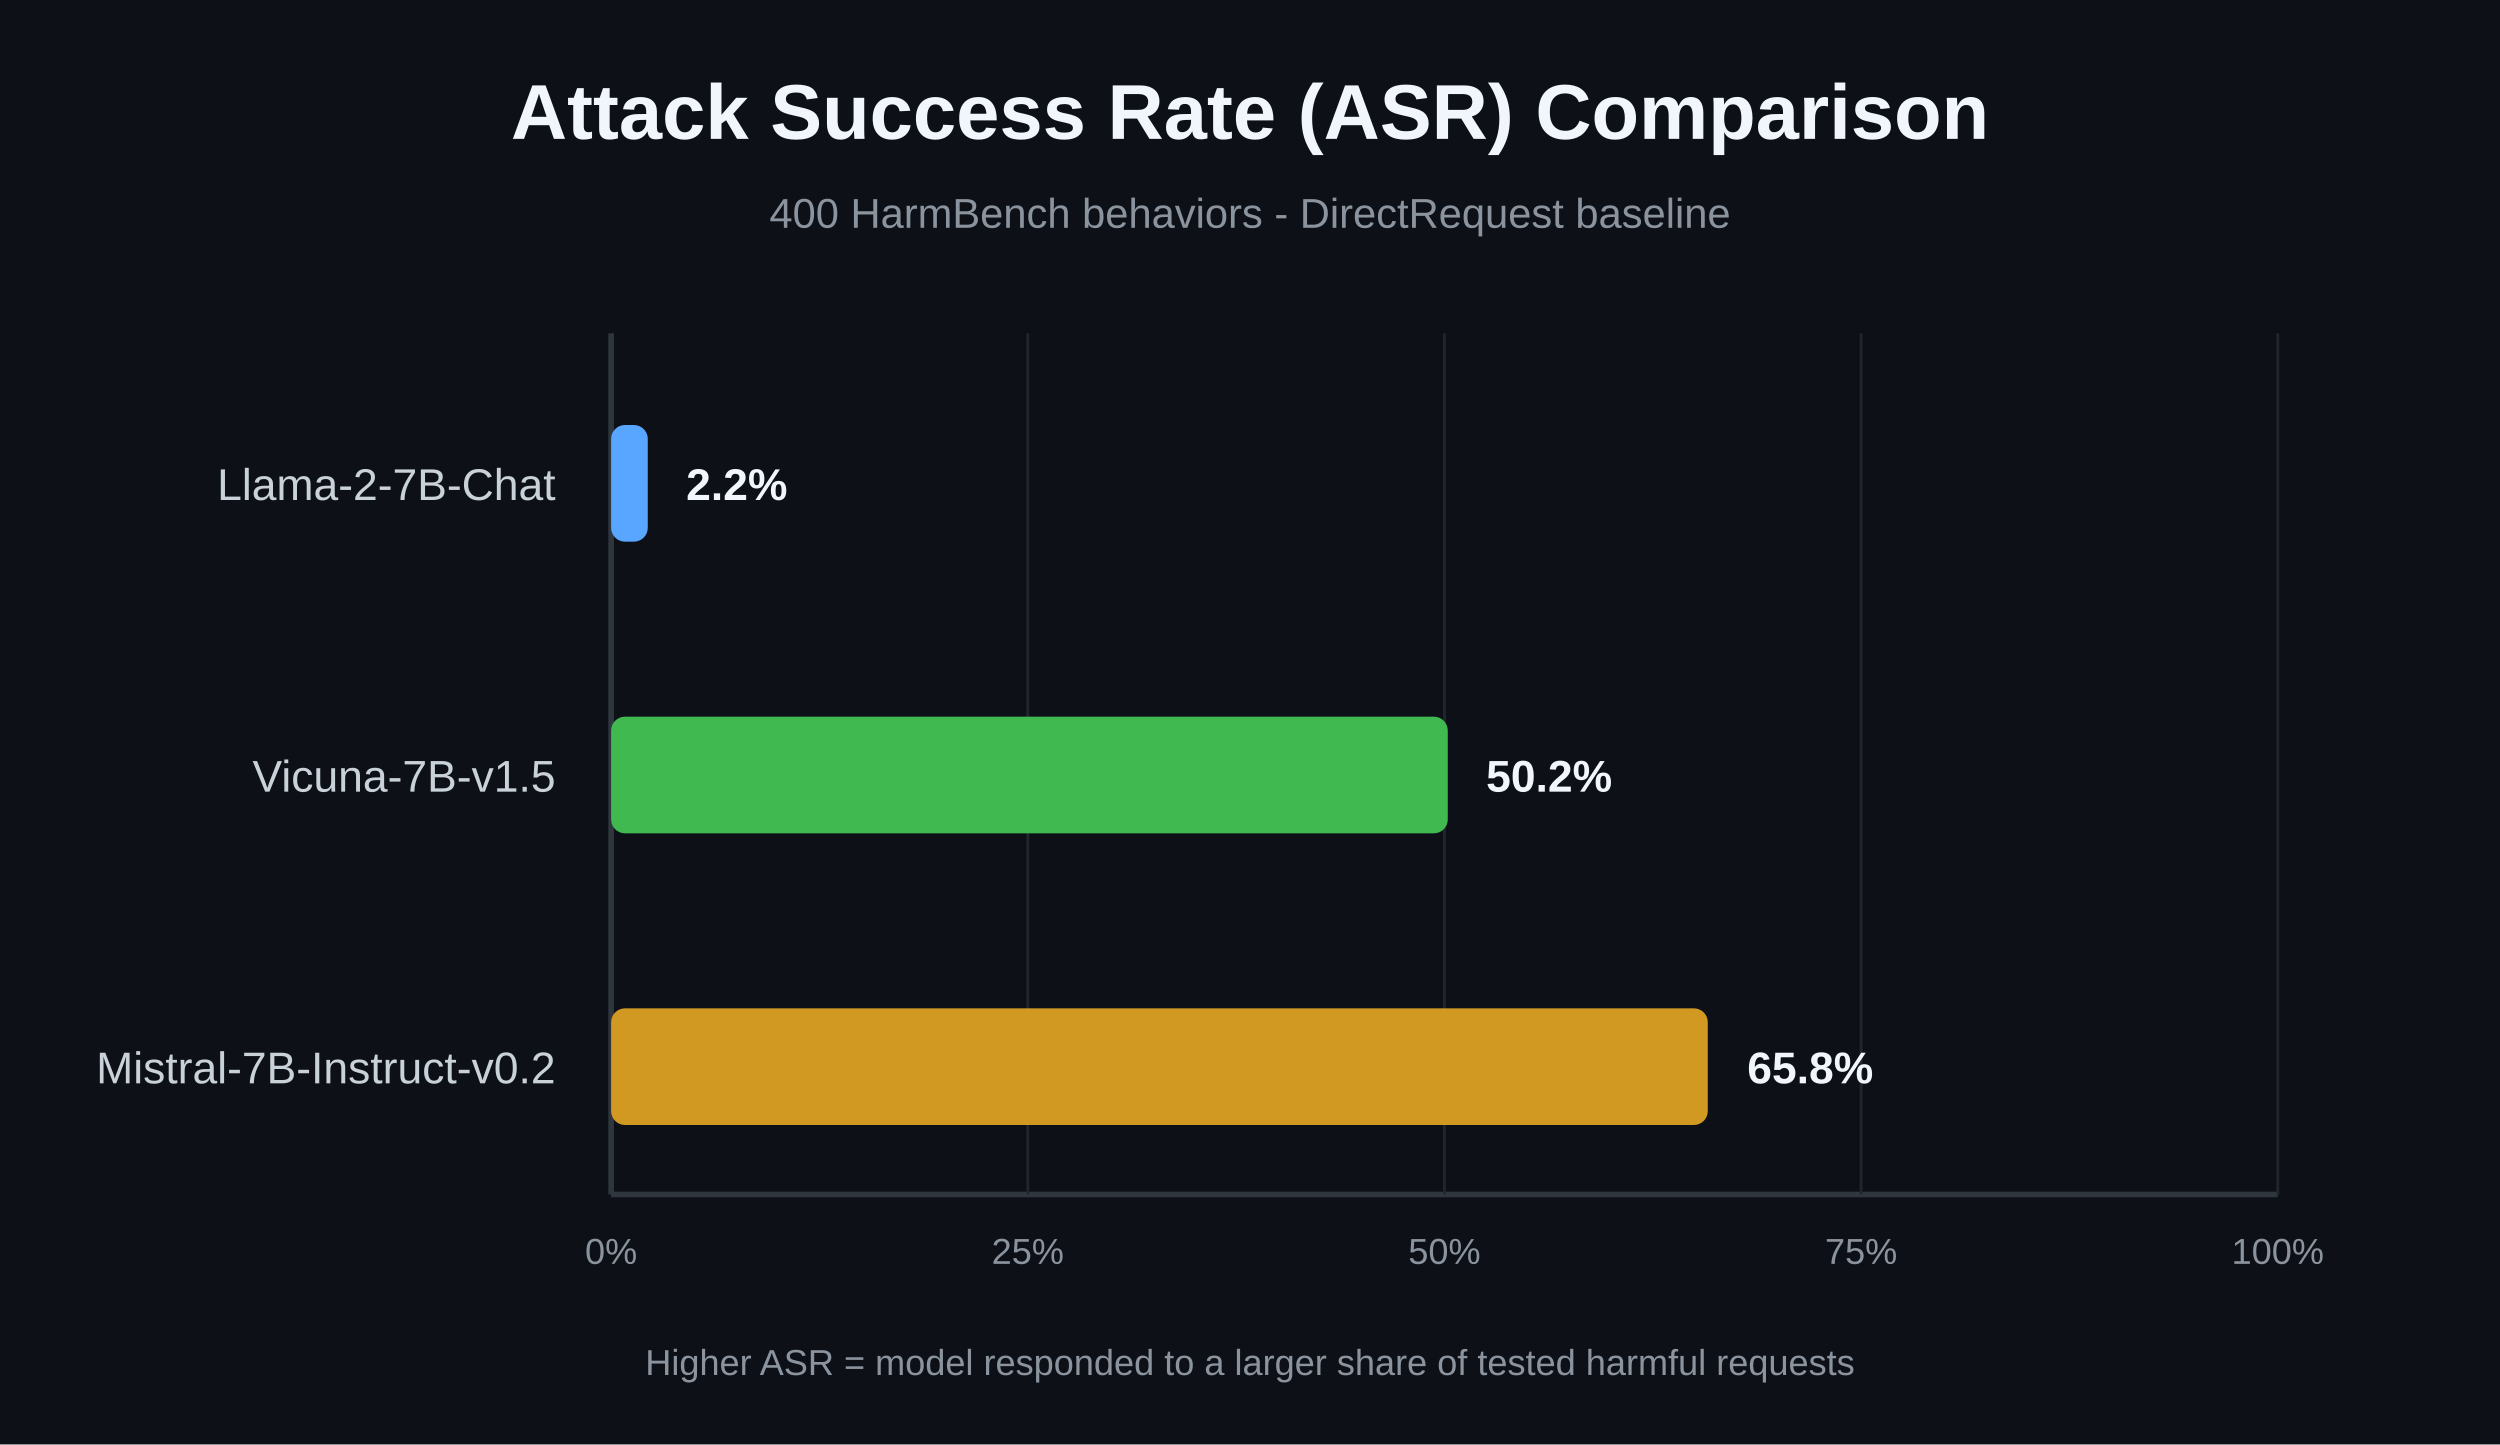
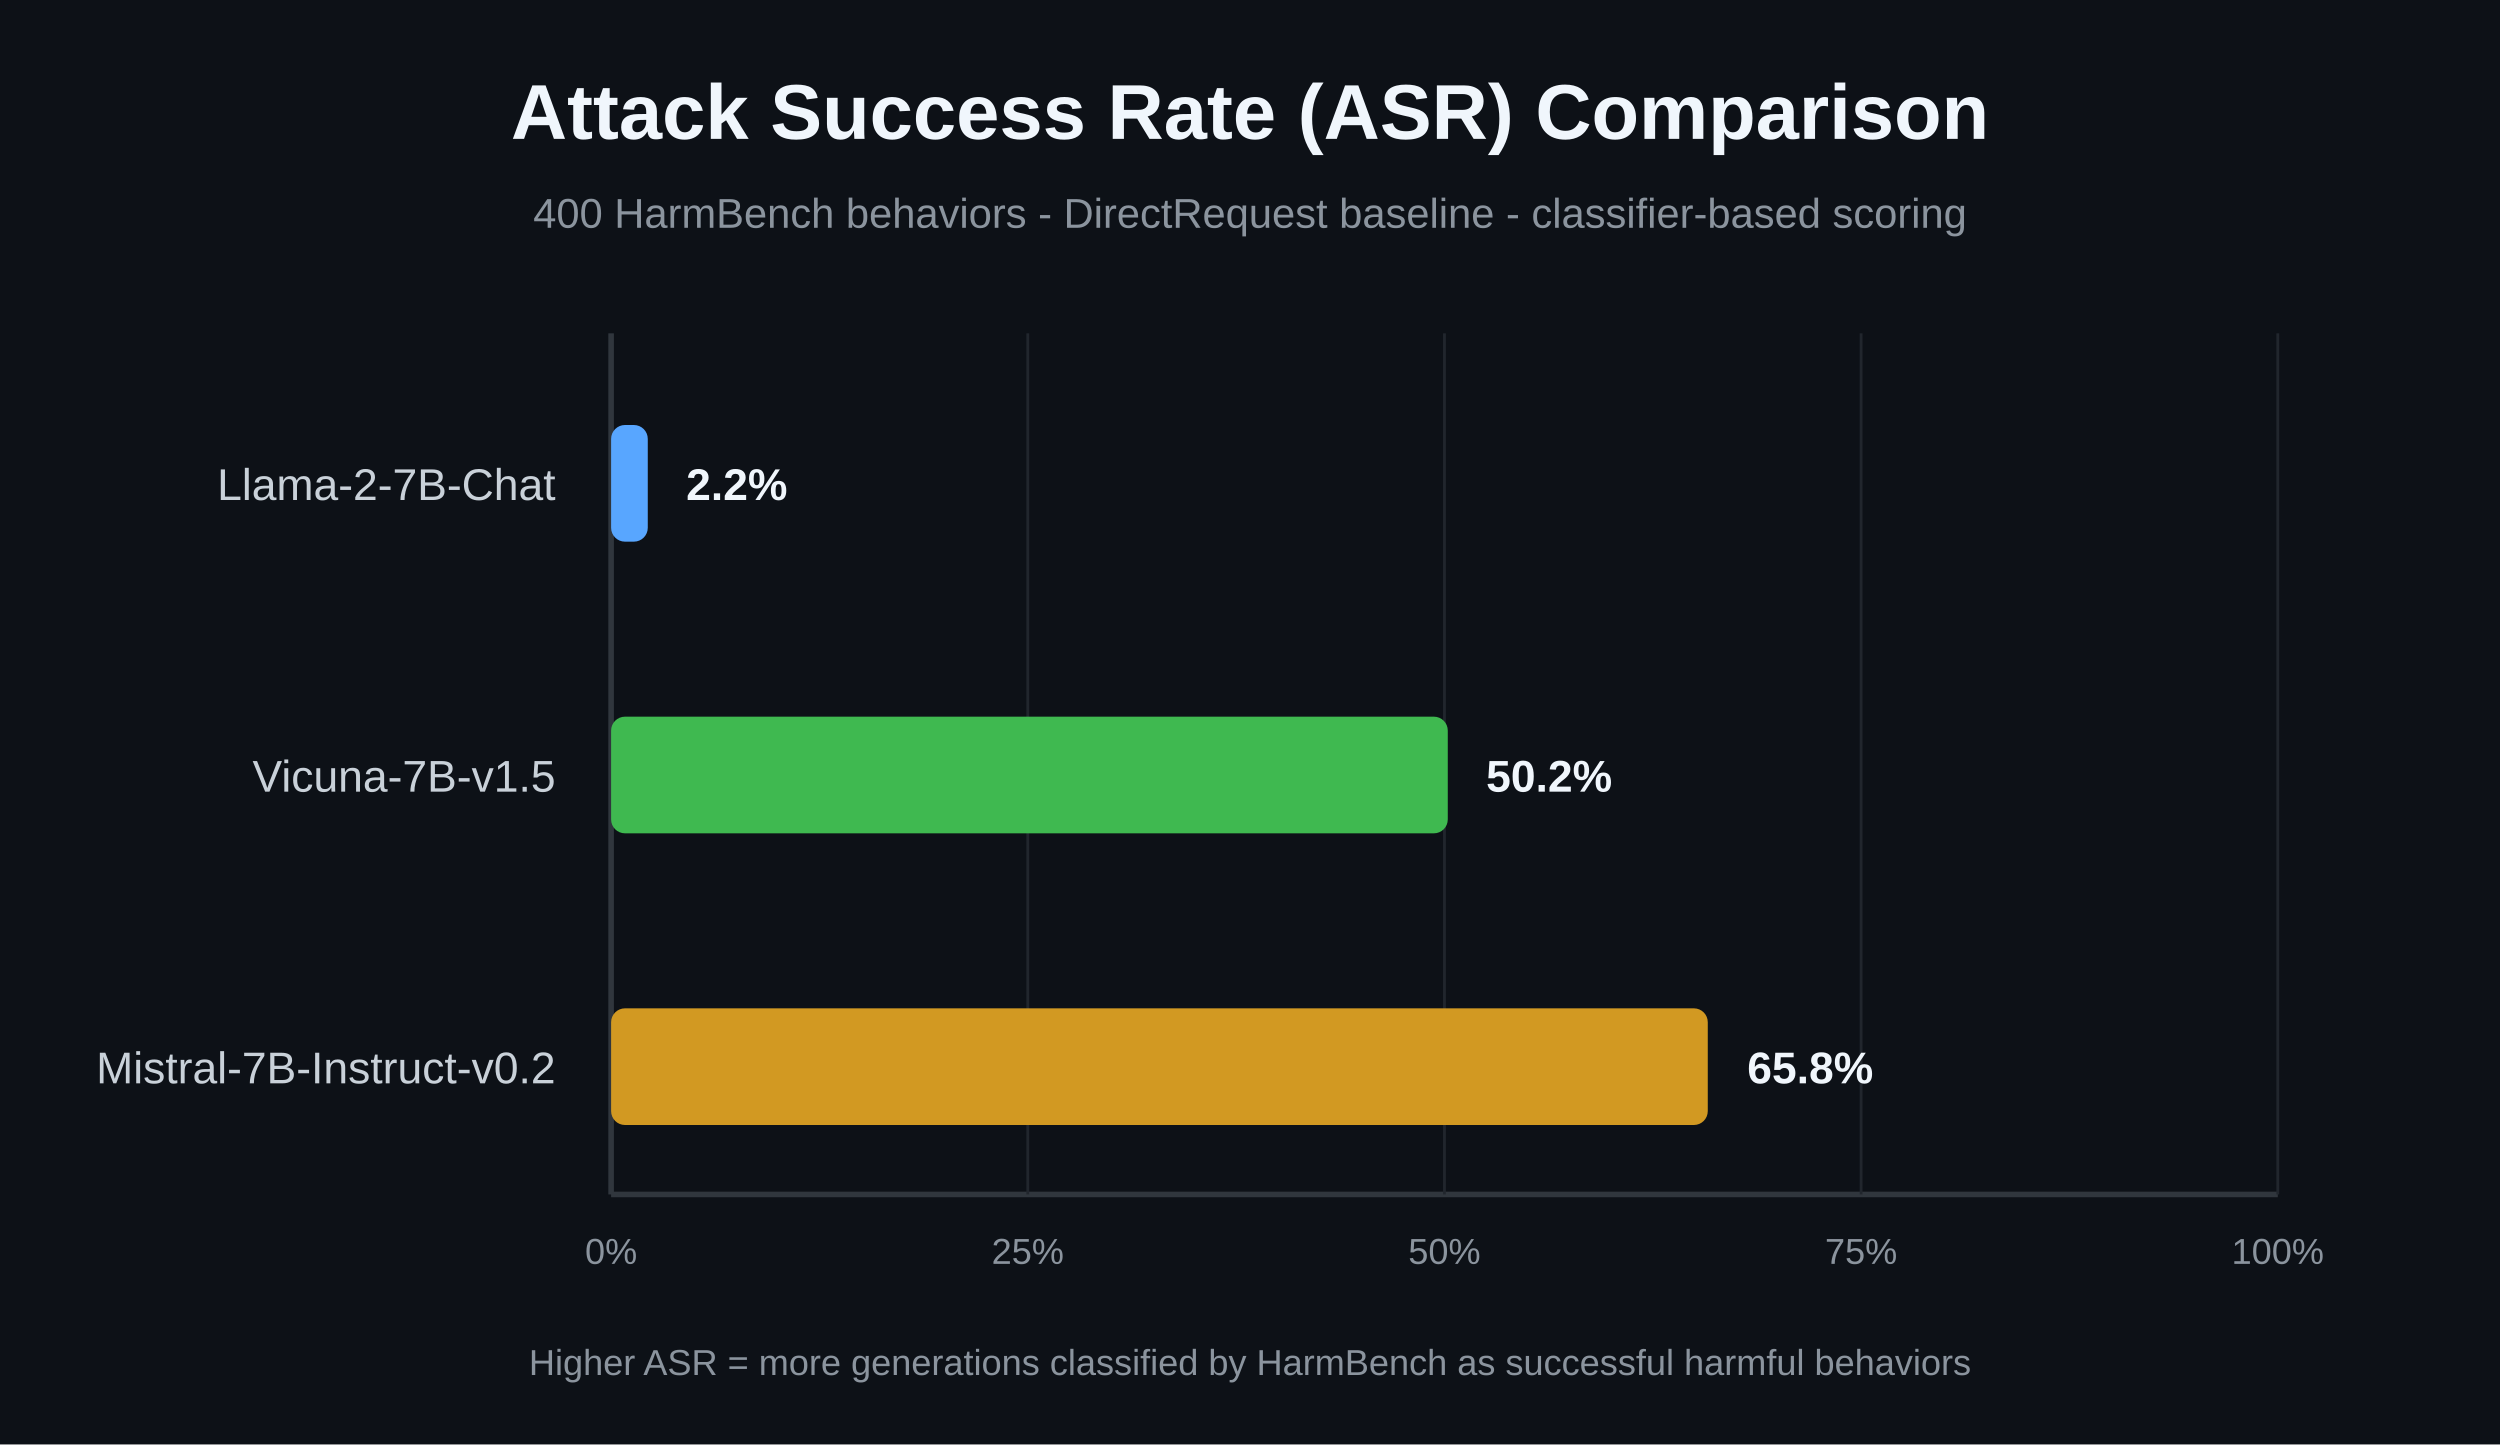
<svg xmlns="http://www.w3.org/2000/svg" width="900" height="520" viewBox="0 0 900 520" role="img" aria-labelledby="title desc">
  <rect width="900" height="520" fill="#0d1117" />
  <text x="450" y="50" text-anchor="middle" fill="#f0f6fc" font-family="Arial, sans-serif" font-size="28" font-weight="700">Attack Success Rate (ASR) Comparison</text>
-   <text x="450" y="82" text-anchor="middle" fill="#8b949e" font-family="Arial, sans-serif" font-size="15">400 HarmBench behaviors - DirectRequest baseline</text>
+   <text x="450" y="82" text-anchor="middle" fill="#8b949e" font-family="Arial, sans-serif" font-size="15">400 HarmBench behaviors - DirectRequest baseline - classifier-based scoring</text>
  <line x1="220" y1="120" x2="220" y2="430" stroke="#30363d" stroke-width="2" />
  <line x1="220" y1="430" x2="820" y2="430" stroke="#30363d" stroke-width="2" />
  <g fill="#8b949e" font-family="Arial, sans-serif" font-size="13">
    <text x="220" y="455" text-anchor="middle">0%</text>
    <text x="370" y="455" text-anchor="middle">25%</text>
    <text x="520" y="455" text-anchor="middle">50%</text>
    <text x="670" y="455" text-anchor="middle">75%</text>
    <text x="820" y="455" text-anchor="middle">100%</text>
  </g>
  <g stroke="#21262d" stroke-width="1">
    <line x1="370" y1="120" x2="370" y2="430" />
    <line x1="520" y1="120" x2="520" y2="430" />
    <line x1="670" y1="120" x2="670" y2="430" />
    <line x1="820" y1="120" x2="820" y2="430" />
  </g>
  <g font-family="Arial, sans-serif">
    <text x="200" y="180" text-anchor="end" fill="#c9d1d9" font-size="16">Llama-2-7B-Chat</text>
    <rect x="220" y="153" width="13.2" height="42" rx="5" fill="#58a6ff" />
    <text x="247" y="180" fill="#f0f6fc" font-size="16" font-weight="700">2.2%</text>
    <text x="200" y="285" text-anchor="end" fill="#c9d1d9" font-size="16">Vicuna-7B-v1.5</text>
    <rect x="220" y="258" width="301.2" height="42" rx="5" fill="#3fb950" />
    <text x="535" y="285" fill="#f0f6fc" font-size="16" font-weight="700">50.2%</text>
    <text x="200" y="390" text-anchor="end" fill="#c9d1d9" font-size="16">Mistral-7B-Instruct-v0.2</text>
    <rect x="220" y="363" width="394.8" height="42" rx="5" fill="#d29922" />
    <text x="629" y="390" fill="#f0f6fc" font-size="16" font-weight="700">65.8%</text>
  </g>
-   <text x="450" y="495" text-anchor="middle" fill="#8b949e" font-family="Arial, sans-serif" font-size="13">Higher ASR = model responded to a larger share of tested harmful requests</text>
+   <text x="450" y="495" text-anchor="middle" fill="#8b949e" font-family="Arial, sans-serif" font-size="13">Higher ASR = more generations classified by HarmBench as successful harmful behaviors</text>
</svg>
